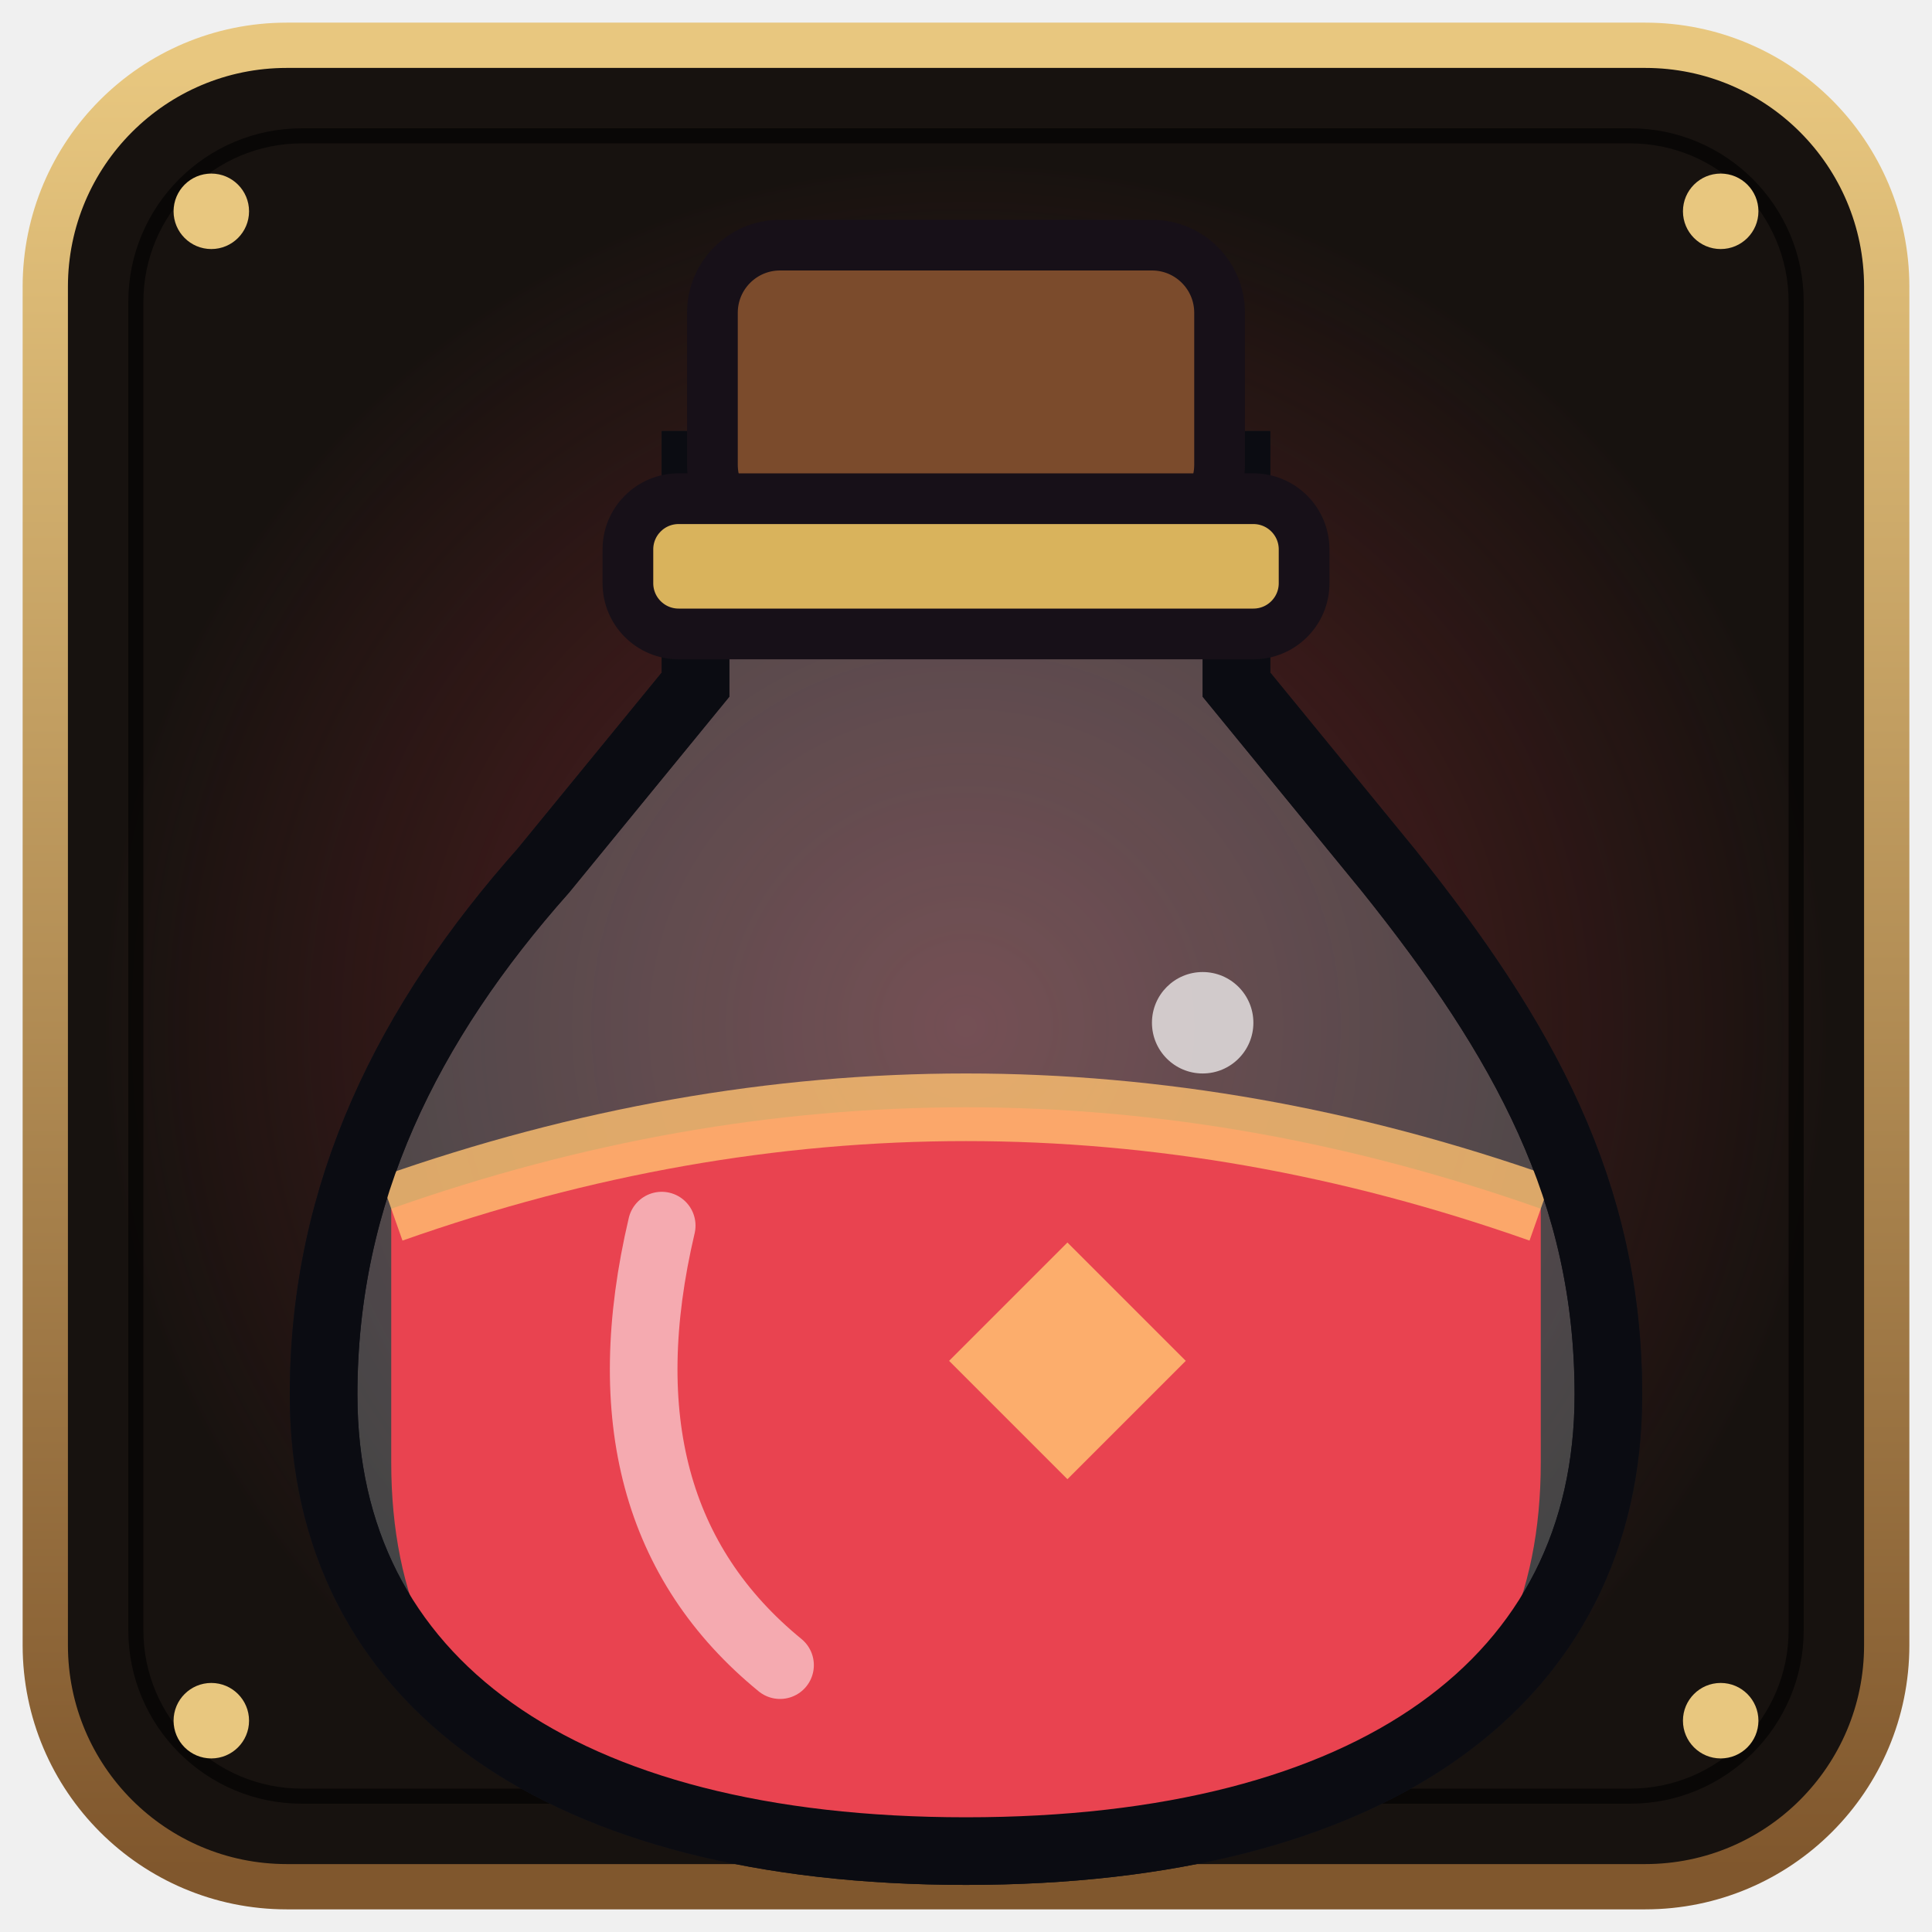
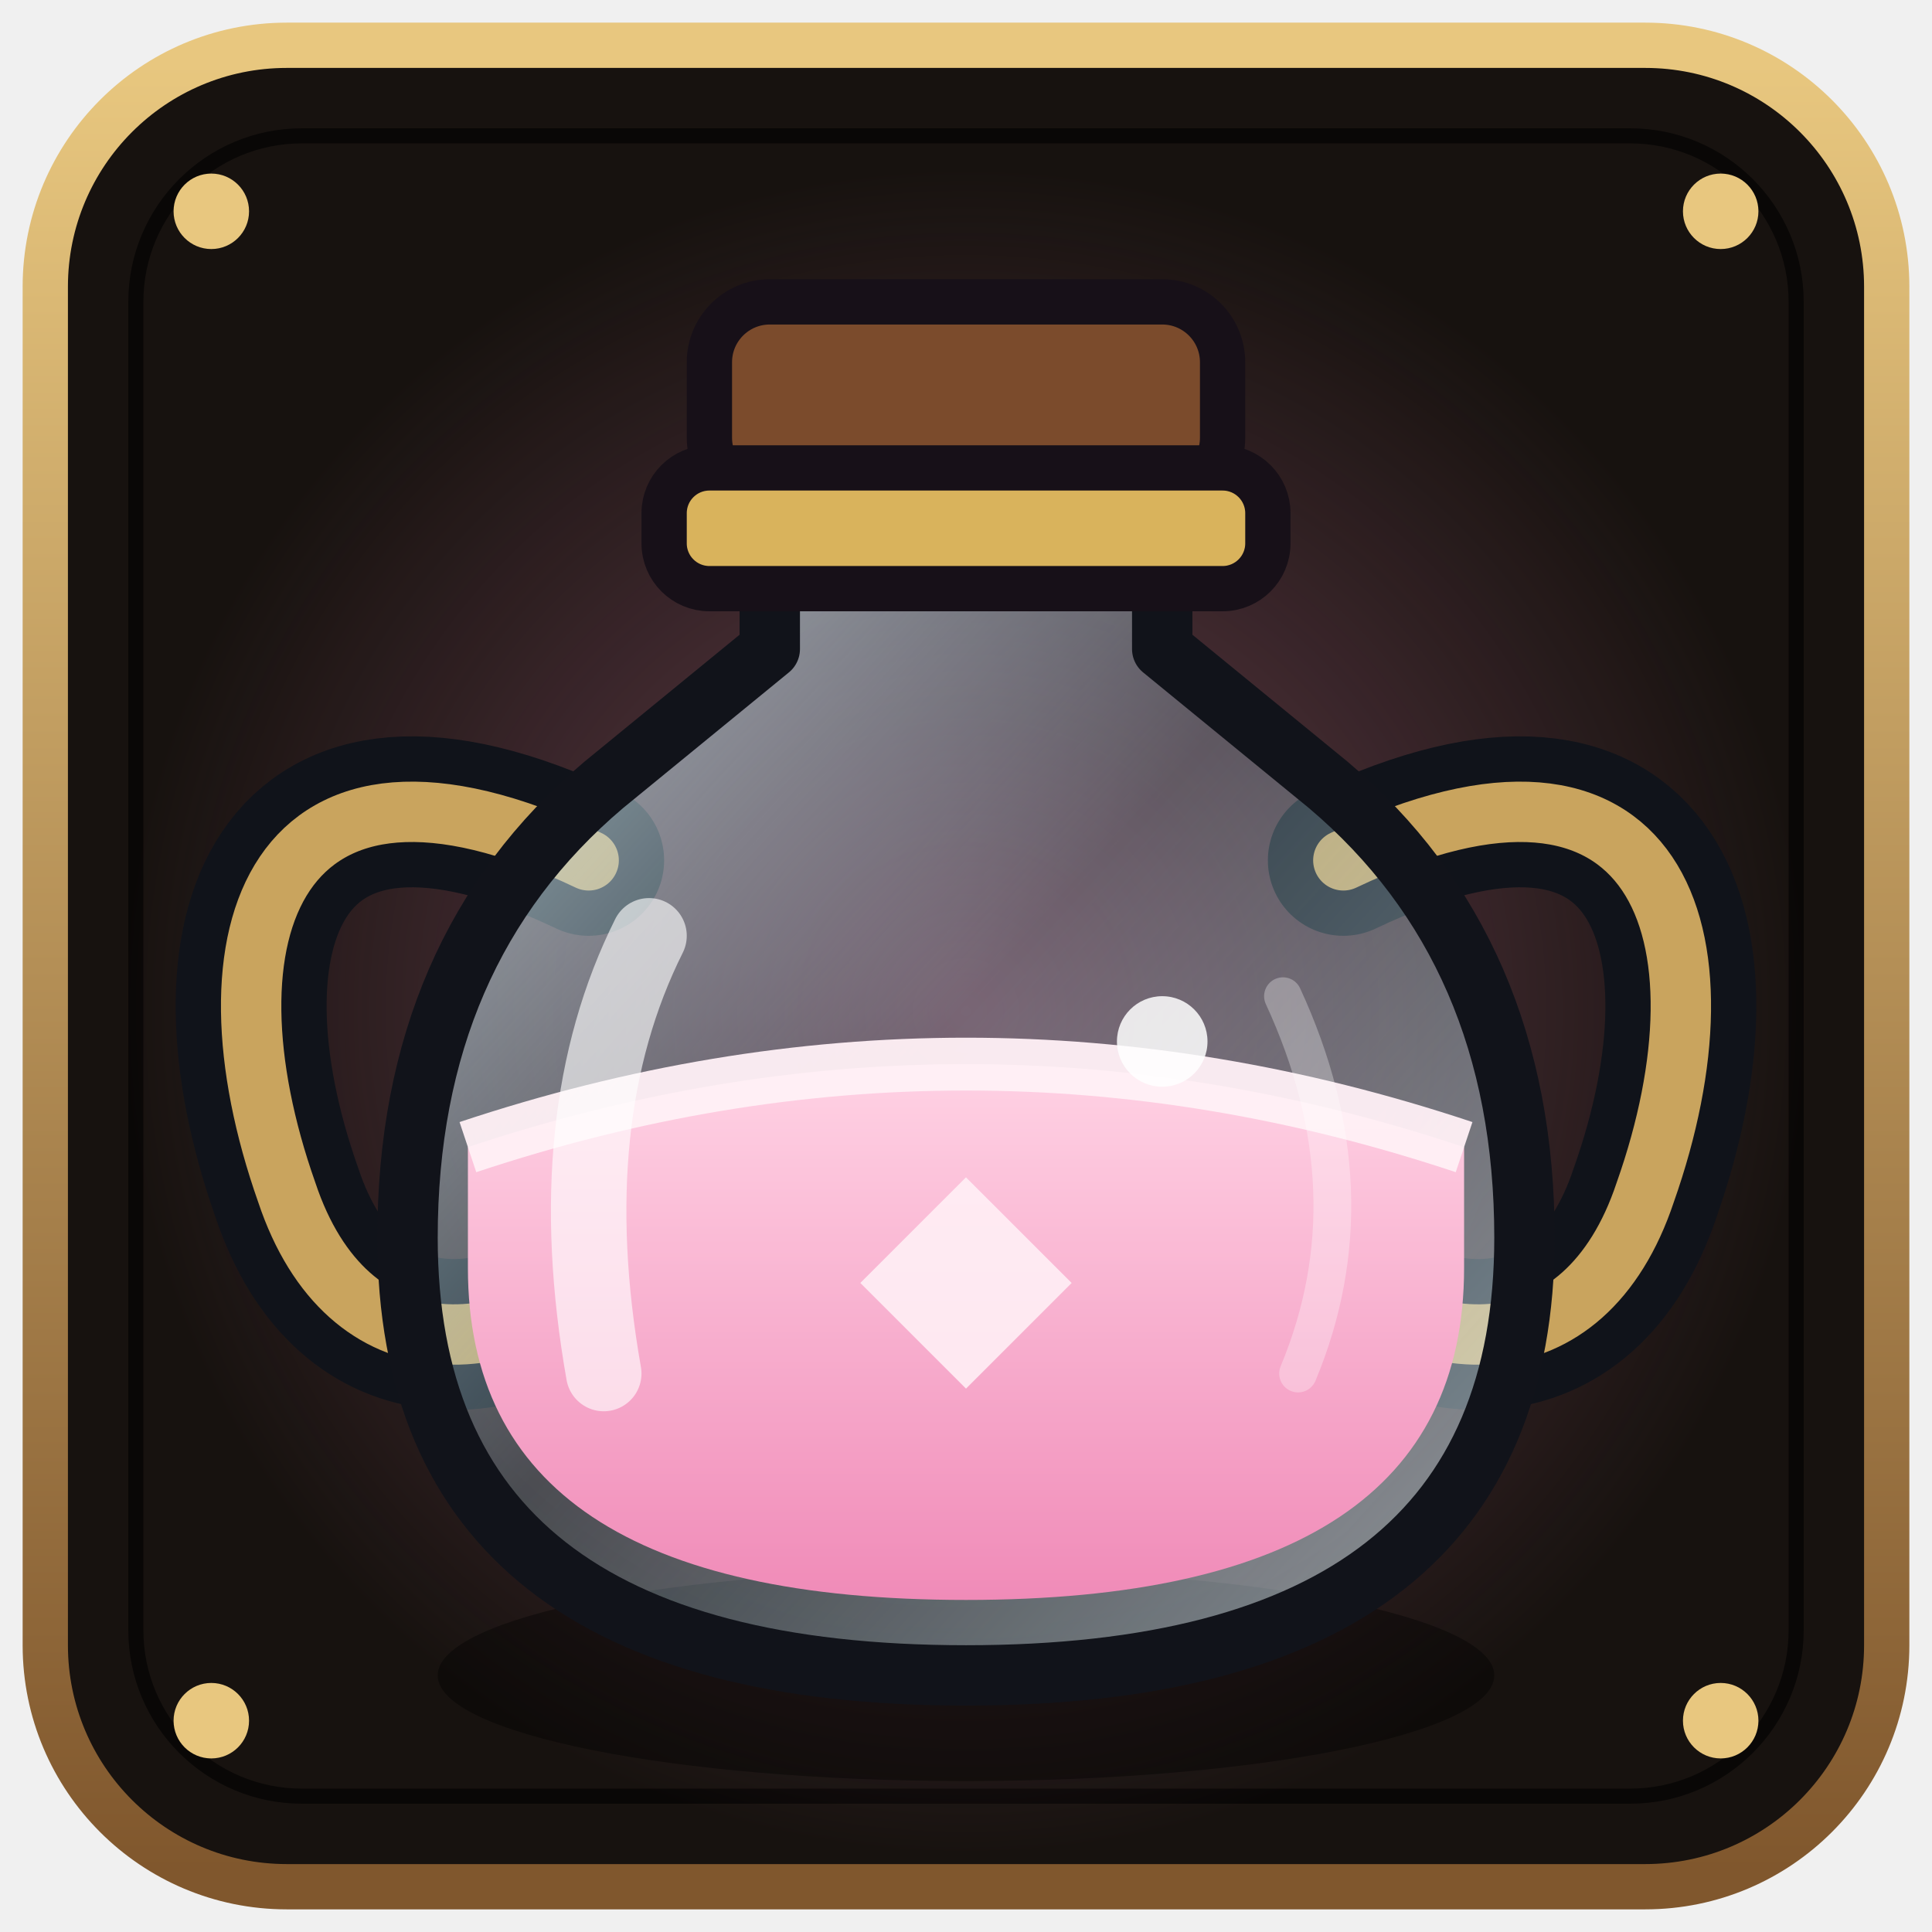
<svg xmlns="http://www.w3.org/2000/svg" viewBox="0 0 128 128" width="128" height="128" role="img" aria-label="Greater Elixir">
  <defs>
-     <radialGradient id="greater_elixir_glow">
-       <stop stop-color="#e94350" stop-opacity=".34" />
-       <stop offset="1" stop-color="#e94350" stop-opacity="0" />
-     </radialGradient>
-     <linearGradient id="greater_elixir_edge" x2="0" y2="1">
+     <linearGradient id="glass" x1="0" y1="0" x2="1" y2="1">
+       <stop stop-color="#effaff" stop-opacity=".82" />
+       <stop offset=".48" stop-color="#9fc7d5" stop-opacity=".28" />
+       <stop offset="1" stop-color="#e8f7ff" stop-opacity=".58" />
+     </linearGradient>
+     <linearGradient id="liquid" x1="0" y1="0" x2="0" y2="1">
+       <stop stop-color="#ffd2e4" />
+       <stop offset="1" stop-color="#f08bb8" />
+     </linearGradient>
+     <linearGradient id="edge" x2="0" y2="1">
      <stop stop-color="#e8c77f" />
      <stop offset="1" stop-color="#80572d" />
    </linearGradient>
+     <radialGradient id="glow">
+       <stop stop-color="#f08bb8" stop-opacity=".38" />
+       <stop offset="1" stop-color="#f08bb8" stop-opacity="0" />
+     </radialGradient>
  </defs>
  <rect x="3" y="3" width="122" height="122" rx="16" fill="#17120f" />
-   <circle cx="64" cy="68" r="57" fill="url(#greater_elixir_glow)" />
-   <rect x="3" y="3" width="122" height="122" rx="16" fill="none" stroke="url(#greater_elixir_edge)" stroke-width="3" />
+   <rect x="3" y="3" width="122" height="122" rx="16" fill="none" stroke="url(#edge)" stroke-width="3" />
  <rect x="9" y="9" width="110" height="110" rx="11" fill="none" stroke="#000" stroke-opacity=".6" />
-   <g transform="translate(64 70) scale(1.12) translate(-64 -70)">
-     <ellipse cx="64" cy="108" rx="31" ry="7" fill="#000" opacity=".35" />
-     <path d="M48 48V35h32v13l9 11c8 10 13 19 13 31 0 17-14 27-38 27S26 107 26 90c0-12 5-22 13-31z" fill="#b9d8e5" fill-opacity=".25" stroke="#11131a" stroke-width="4" />
-     <path d="M30 79q34-12 68 0v15q0 24-34 24T30 94z" fill="#e94350" />
-     <path d="M30 79q34-12 68 0" fill="none" stroke="#ffc071" stroke-width="4" opacity=".8" />
-     <path d="M48 48V35h32v13l9 11c8 10 13 19 13 31 0 17-14 27-38 27S26 107 26 90c0-12 5-22 13-31z" fill="none" stroke="#0b0c12" stroke-width="4" />
-     <path d="M46 80q-4 17 7 26" fill="none" stroke="#fff" stroke-width="4" opacity=".55" stroke-linecap="round" />
-     <rect x="49" y="22" width="30" height="17" rx="4" fill="#7b4b2c" stroke="#171018" stroke-width="3" />
-     <rect x="44" y="37" width="40" height="8" rx="3" fill="#d9b35c" stroke="#171018" stroke-width="3" />
-     <circle cx="78" cy="68" r="3" fill="#fff" opacity=".7" />
-     <path d="M63 88l7-7 7 7-7 7z" fill="#ffc071" opacity=".85" />
-   </g>
+   <circle cx="64" cy="67" r="56" fill="url(#glow)" />
+   <ellipse cx="64" cy="111" rx="35" ry="7" fill="#000" opacity=".38" />
+   <path d="M39 57C18 47 13 62 19 79C23 91 34 91 43 82" fill="none" stroke="#10131a" stroke-width="10" stroke-linecap="round" />
+   <path d="M39 57C18 47 13 62 19 79C23 91 34 91 43 82" fill="none" stroke="#c9a45e" stroke-width="4" stroke-linecap="round" />
+   <path d="M89 57C110 47 115 62 109 79C105 91 94 91 85 82" fill="none" stroke="#10131a" stroke-width="10" stroke-linecap="round" />
+   <path d="M89 57C110 47 115 62 109 79C105 91 94 91 85 82" fill="none" stroke="#c9a45e" stroke-width="4" stroke-linecap="round" />
+   <path d="M51 43V34Q51 29 56 29H72Q77 29 77 34V43L88 52Q101 63 101 82Q101 111 64 111Q27 111 27 82Q27 63 40 52Z" fill="url(#glass)" stroke="#11131a" stroke-width="4" stroke-linejoin="round" />
+   <path d="M31 76Q64 65 97 76V84Q97 106 64 106Q31 106 31 84Z" fill="url(#liquid)" />
+   <path d="M31 76Q64 65 97 76" fill="none" stroke="#fff0f6" stroke-width="3.5" opacity=".95" />
+   <path d="M43 62Q37 74 40 91" fill="none" stroke="#fff" stroke-width="5" opacity=".62" stroke-linecap="round" />
+   <path d="M85 66Q91 79 86 91" fill="none" stroke="#fff" stroke-width="2.5" opacity=".3" stroke-linecap="round" />
+   <rect x="47" y="20" width="34" height="13" rx="4" fill="#7b4b2c" stroke="#171018" stroke-width="3" />
+   <rect x="44" y="31" width="40" height="8" rx="3" fill="#d9b35c" stroke="#171018" stroke-width="3" />
+   <path d="M64 78l7 7-7 7-7-7z" fill="#fff0f6" opacity=".88" />
+   <circle cx="77" cy="69" r="3" fill="#fff" opacity=".85" />
  <circle cx="14" cy="14" r="2.5" fill="#e8c77f" />
  <circle cx="114" cy="14" r="2.5" fill="#e8c77f" />
  <circle cx="14" cy="114" r="2.5" fill="#e8c77f" />
  <circle cx="114" cy="114" r="2.5" fill="#e8c77f" />
</svg>
